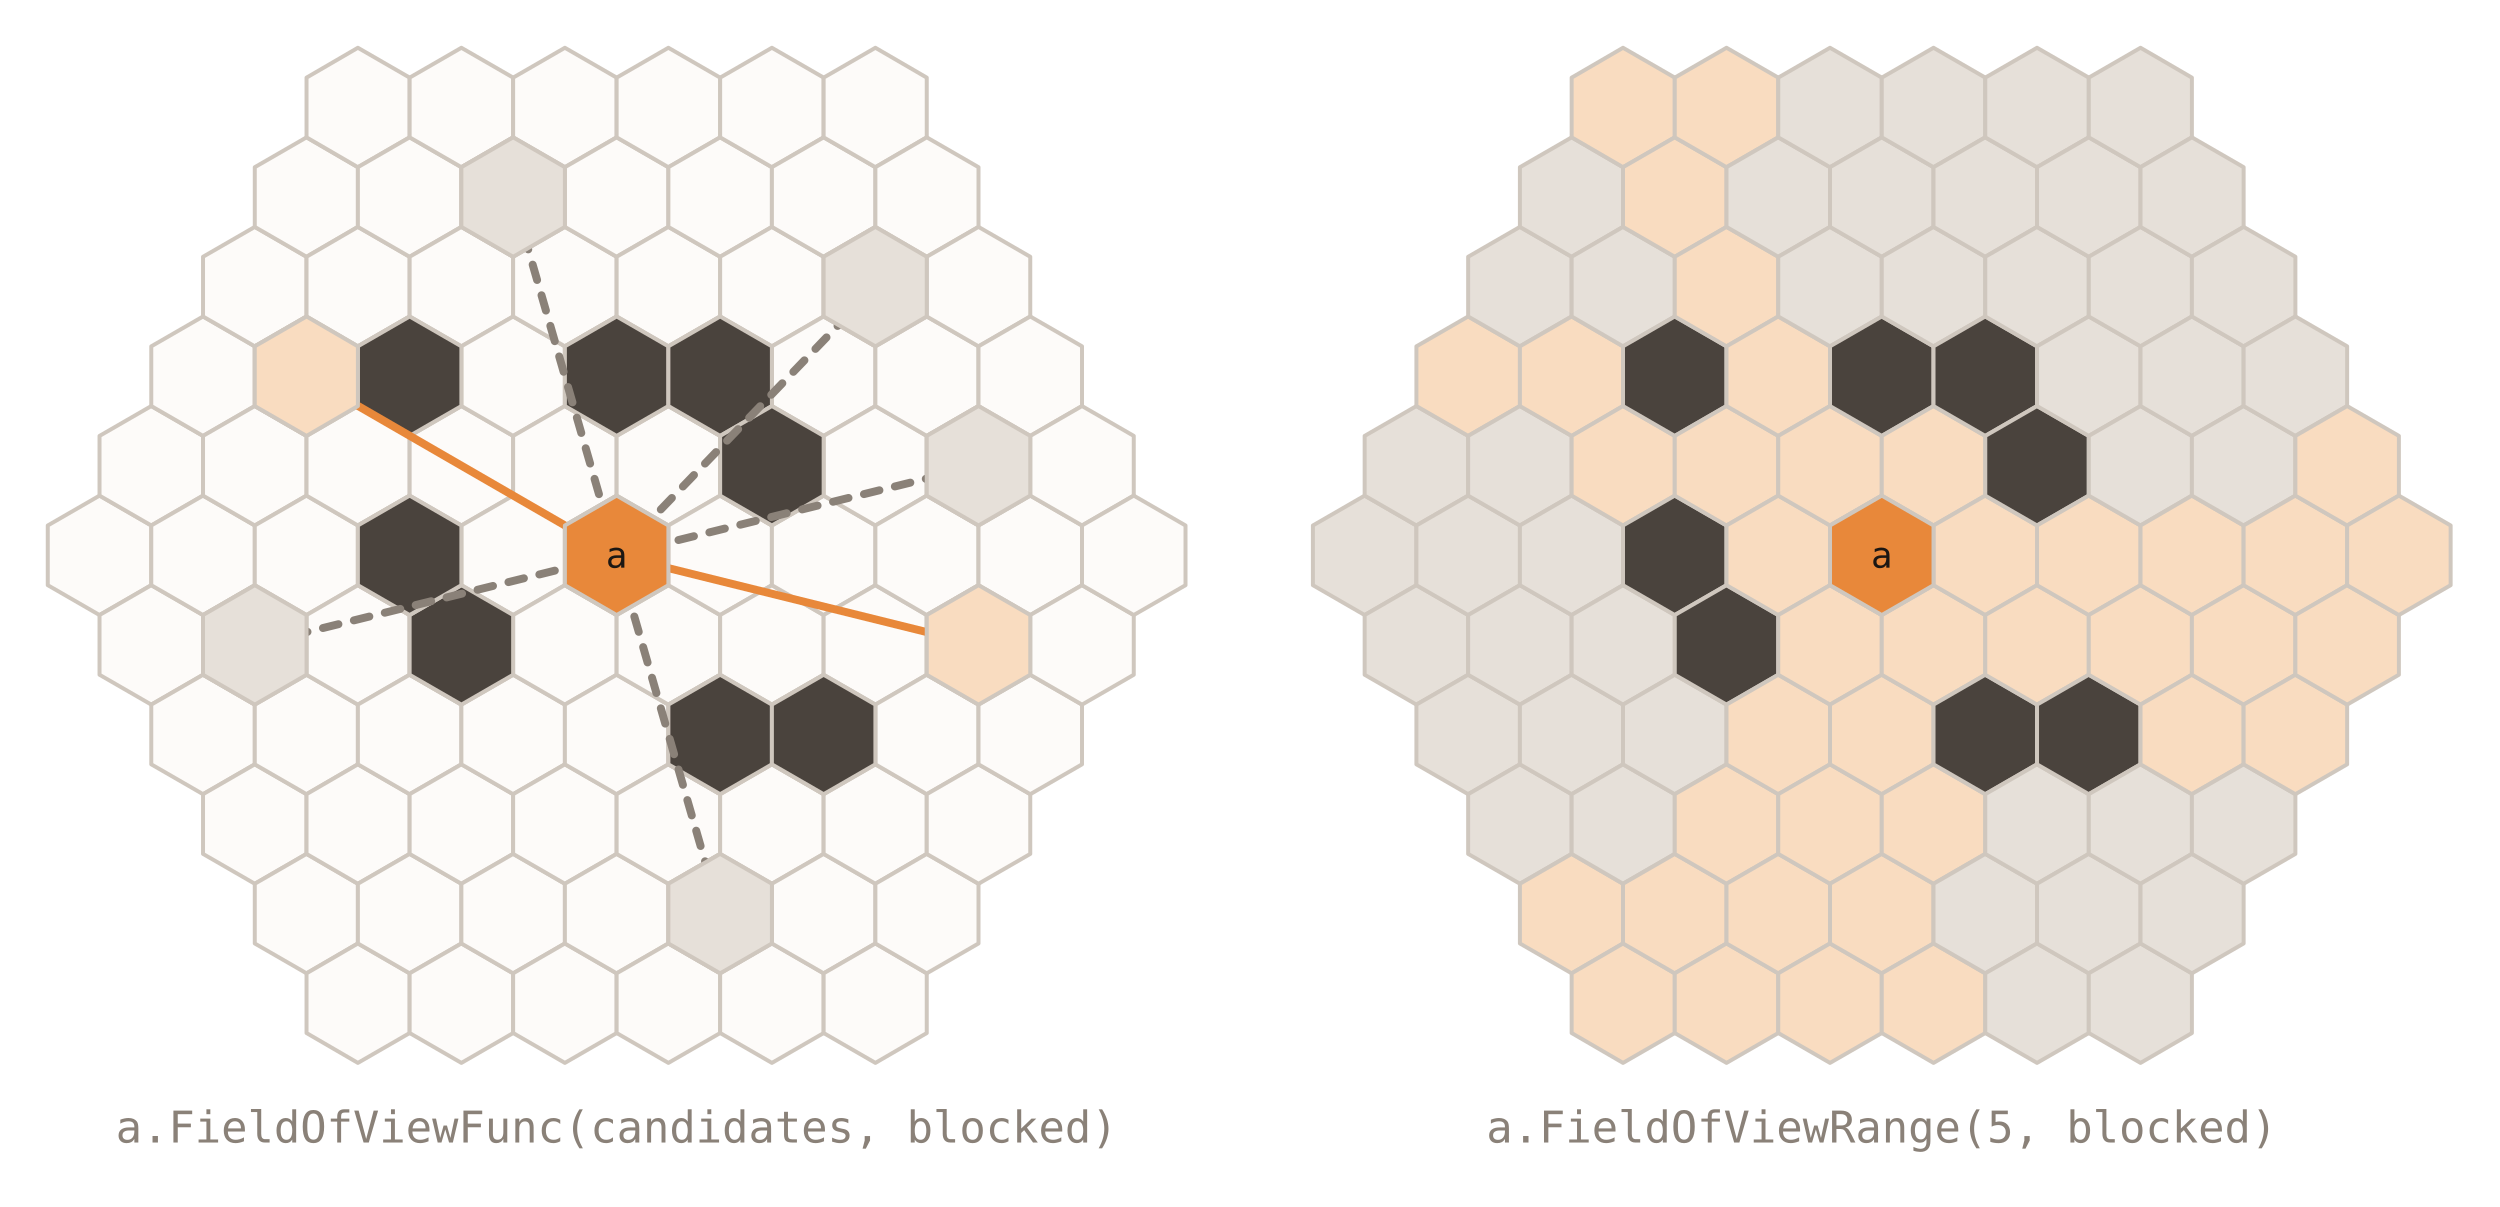
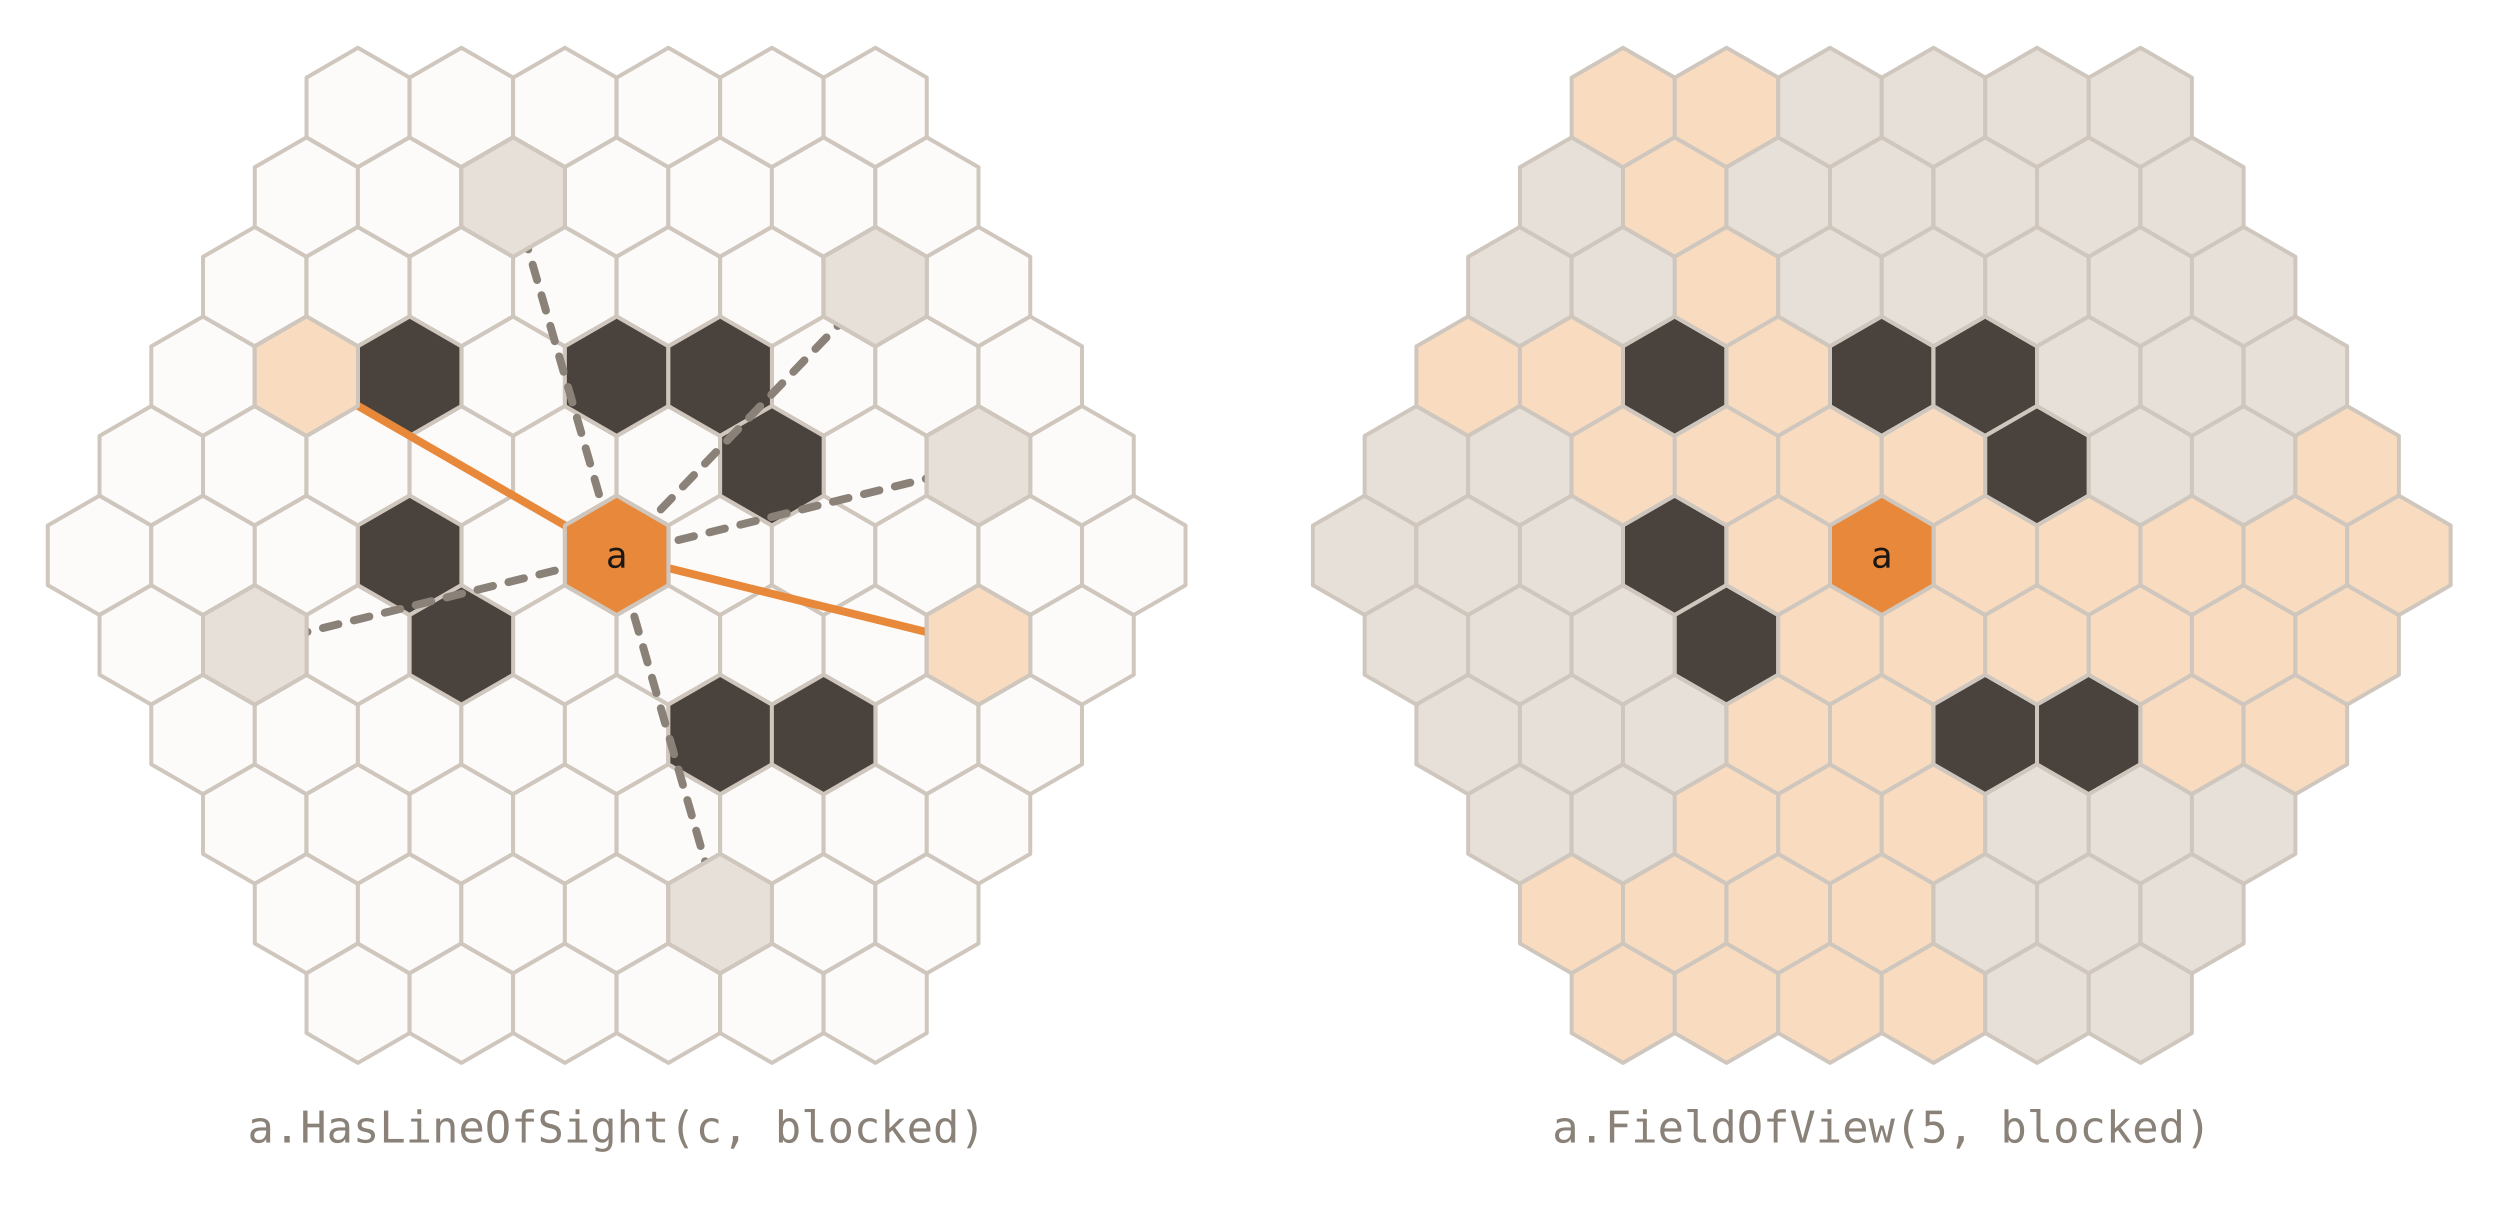
<svg xmlns="http://www.w3.org/2000/svg" width="628" height="303" viewBox="0 0 628 303" role="img">
  <g transform="translate(154.9 139.5)">
    <polygon points="-129.9,-15.0 -116.9,-7.5 -116.9,7.5 -129.9,15.0 -142.9,7.5 -142.9,-7.5" fill="#fdfbf9" stroke="#cfc7be" stroke-width="1" stroke-linejoin="round" />
    <polygon points="-116.9,7.5 -103.9,15.0 -103.9,30.0 -116.9,37.5 -129.9,30.0 -129.9,15.0" fill="#fdfbf9" stroke="#cfc7be" stroke-width="1" stroke-linejoin="round" />
    <polygon points="-103.9,30.0 -90.9,37.5 -90.9,52.5 -103.9,60.0 -116.9,52.5 -116.9,37.5" fill="#fdfbf9" stroke="#cfc7be" stroke-width="1" stroke-linejoin="round" />
    <polygon points="-90.9,52.5 -77.9,60.0 -77.9,75.0 -90.9,82.5 -103.9,75.0 -103.9,60.0" fill="#fdfbf9" stroke="#cfc7be" stroke-width="1" stroke-linejoin="round" />
    <polygon points="-77.9,75.0 -65.0,82.5 -65.0,97.5 -77.9,105.0 -90.9,97.5 -90.9,82.5" fill="#fdfbf9" stroke="#cfc7be" stroke-width="1" stroke-linejoin="round" />
    <polygon points="-65.0,97.5 -52.0,105.0 -52.0,120.0 -65.0,127.5 -77.9,120.0 -77.9,105.0" fill="#fdfbf9" stroke="#cfc7be" stroke-width="1" stroke-linejoin="round" />
    <polygon points="-116.9,-37.5 -103.9,-30.0 -103.9,-15.0 -116.9,-7.5 -129.9,-15.0 -129.9,-30.0" fill="#fdfbf9" stroke="#cfc7be" stroke-width="1" stroke-linejoin="round" />
    <polygon points="-103.9,-15.0 -90.9,-7.5 -90.9,7.5 -103.9,15.0 -116.9,7.5 -116.9,-7.5" fill="#fdfbf9" stroke="#cfc7be" stroke-width="1" stroke-linejoin="round" />
    <polygon points="-90.9,7.5 -77.9,15.0 -77.9,30.0 -90.9,37.5 -103.9,30.0 -103.9,15.0" fill="#fdfbf9" stroke="#cfc7be" stroke-width="1" stroke-linejoin="round" />
    <polygon points="-77.9,30.0 -65.0,37.5 -65.0,52.5 -77.9,60.0 -90.9,52.5 -90.9,37.5" fill="#fdfbf9" stroke="#cfc7be" stroke-width="1" stroke-linejoin="round" />
    <polygon points="-65.0,52.5 -52.0,60.0 -52.0,75.0 -65.0,82.5 -77.9,75.0 -77.9,60.0" fill="#fdfbf9" stroke="#cfc7be" stroke-width="1" stroke-linejoin="round" />
    <polygon points="-52.0,75.0 -39.0,82.5 -39.0,97.5 -52.0,105.0 -65.0,97.5 -65.0,82.5" fill="#fdfbf9" stroke="#cfc7be" stroke-width="1" stroke-linejoin="round" />
    <polygon points="-39.0,97.5 -26.0,105.0 -26.0,120.0 -39.0,127.5 -52.0,120.0 -52.0,105.0" fill="#fdfbf9" stroke="#cfc7be" stroke-width="1" stroke-linejoin="round" />
    <polygon points="-103.9,-60.0 -90.9,-52.5 -90.9,-37.5 -103.9,-30.0 -116.9,-37.5 -116.9,-52.5" fill="#fdfbf9" stroke="#cfc7be" stroke-width="1" stroke-linejoin="round" />
    <polygon points="-90.9,-37.5 -77.9,-30.0 -77.9,-15.0 -90.9,-7.5 -103.9,-15.0 -103.9,-30.0" fill="#fdfbf9" stroke="#cfc7be" stroke-width="1" stroke-linejoin="round" />
    <polygon points="-77.9,-15.0 -65.0,-7.5 -65.0,7.5 -77.9,15.0 -90.9,7.5 -90.9,-7.5" fill="#fdfbf9" stroke="#cfc7be" stroke-width="1" stroke-linejoin="round" />
    <polygon points="-65.0,7.5 -52.0,15.0 -52.0,30.0 -65.0,37.5 -77.9,30.0 -77.9,15.0" fill="#fdfbf9" stroke="#cfc7be" stroke-width="1" stroke-linejoin="round" />
    <polygon points="-52.0,30.0 -39.0,37.5 -39.0,52.5 -52.0,60.0 -65.0,52.5 -65.0,37.5" fill="#fdfbf9" stroke="#cfc7be" stroke-width="1" stroke-linejoin="round" />
    <polygon points="-39.0,52.5 -26.0,60.0 -26.0,75.0 -39.0,82.5 -52.0,75.0 -52.0,60.0" fill="#fdfbf9" stroke="#cfc7be" stroke-width="1" stroke-linejoin="round" />
    <polygon points="-26.0,75.0 -13.0,82.5 -13.0,97.5 -26.0,105.0 -39.0,97.5 -39.0,82.5" fill="#fdfbf9" stroke="#cfc7be" stroke-width="1" stroke-linejoin="round" />
    <polygon points="-13.0,97.5 -0.0,105.0 0.0,120.0 -13.0,127.5 -26.0,120.0 -26.0,105.0" fill="#fdfbf9" stroke="#cfc7be" stroke-width="1" stroke-linejoin="round" />
    <polygon points="-90.9,-82.5 -77.9,-75.0 -77.9,-60.0 -90.9,-52.5 -103.9,-60.0 -103.9,-75.0" fill="#fdfbf9" stroke="#cfc7be" stroke-width="1" stroke-linejoin="round" />
    <polygon points="-77.9,-60.0 -65.0,-52.5 -65.0,-37.5 -77.9,-30.0 -90.9,-37.5 -90.9,-52.5" fill="#fdfbf9" stroke="#cfc7be" stroke-width="1" stroke-linejoin="round" />
    <polygon points="-65.0,-37.5 -52.0,-30.0 -52.0,-15.0 -65.0,-7.5 -77.9,-15.0 -77.9,-30.0" fill="#fdfbf9" stroke="#cfc7be" stroke-width="1" stroke-linejoin="round" />
    <polygon points="-52.0,-15.0 -39.0,-7.5 -39.0,7.5 -52.0,15.0 -65.0,7.5 -65.0,-7.5" fill="#fdfbf9" stroke="#cfc7be" stroke-width="1" stroke-linejoin="round" />
    <polygon points="-39.0,7.5 -26.0,15.0 -26.0,30.0 -39.0,37.5 -52.0,30.0 -52.0,15.0" fill="#fdfbf9" stroke="#cfc7be" stroke-width="1" stroke-linejoin="round" />
    <polygon points="-26.0,30.0 -13.0,37.5 -13.0,52.5 -26.0,60.0 -39.0,52.5 -39.0,37.5" fill="#fdfbf9" stroke="#cfc7be" stroke-width="1" stroke-linejoin="round" />
    <polygon points="-13.0,52.5 -0.0,60.0 0.0,75.0 -13.0,82.5 -26.0,75.0 -26.0,60.0" fill="#fdfbf9" stroke="#cfc7be" stroke-width="1" stroke-linejoin="round" />
    <polygon points="-0.0,75.0 13.0,82.5 13.0,97.5 0.0,105.0 -13.0,97.5 -13.0,82.5" fill="#fdfbf9" stroke="#cfc7be" stroke-width="1" stroke-linejoin="round" />
    <polygon points="13.0,97.5 26.0,105.0 26.0,120.0 13.0,127.5 -0.0,120.0 -0.0,105.0" fill="#fdfbf9" stroke="#cfc7be" stroke-width="1" stroke-linejoin="round" />
    <polygon points="-77.9,-105.0 -65.0,-97.5 -65.0,-82.5 -77.9,-75.0 -90.9,-82.5 -90.9,-97.5" fill="#fdfbf9" stroke="#cfc7be" stroke-width="1" stroke-linejoin="round" />
    <polygon points="-65.0,-82.5 -52.0,-75.0 -52.0,-60.0 -65.0,-52.5 -77.9,-60.0 -77.9,-75.0" fill="#fdfbf9" stroke="#cfc7be" stroke-width="1" stroke-linejoin="round" />
    <polygon points="-52.0,-60.0 -39.0,-52.5 -39.0,-37.5 -52.0,-30.0 -65.0,-37.5 -65.0,-52.5" fill="#fdfbf9" stroke="#cfc7be" stroke-width="1" stroke-linejoin="round" />
    <polygon points="-39.0,-37.5 -26.0,-30.0 -26.0,-15.0 -39.0,-7.5 -52.0,-15.0 -52.0,-30.0" fill="#fdfbf9" stroke="#cfc7be" stroke-width="1" stroke-linejoin="round" />
    <polygon points="-26.0,-15.0 -13.0,-7.5 -13.0,7.5 -26.0,15.0 -39.0,7.5 -39.0,-7.5" fill="#fdfbf9" stroke="#cfc7be" stroke-width="1" stroke-linejoin="round" />
    <polygon points="-13.0,7.5 -0.0,15.0 0.0,30.0 -13.0,37.5 -26.0,30.0 -26.0,15.0" fill="#fdfbf9" stroke="#cfc7be" stroke-width="1" stroke-linejoin="round" />
    <polygon points="-0.0,30.0 13.0,37.5 13.0,52.5 0.0,60.0 -13.0,52.5 -13.0,37.5" fill="#fdfbf9" stroke="#cfc7be" stroke-width="1" stroke-linejoin="round" />
    <polygon points="13.0,52.5 26.0,60.0 26.0,75.0 13.0,82.5 -0.0,75.0 -0.0,60.0" fill="#fdfbf9" stroke="#cfc7be" stroke-width="1" stroke-linejoin="round" />
    <polygon points="26.0,75.0 39.0,82.5 39.0,97.5 26.0,105.0 13.0,97.5 13.0,82.5" fill="#fdfbf9" stroke="#cfc7be" stroke-width="1" stroke-linejoin="round" />
    <polygon points="39.0,97.5 52.0,105.0 52.0,120.0 39.0,127.5 26.0,120.0 26.0,105.0" fill="#fdfbf9" stroke="#cfc7be" stroke-width="1" stroke-linejoin="round" />
    <polygon points="-65.0,-127.5 -52.0,-120.0 -52.0,-105.0 -65.0,-97.5 -77.9,-105.0 -77.9,-120.0" fill="#fdfbf9" stroke="#cfc7be" stroke-width="1" stroke-linejoin="round" />
    <polygon points="-52.0,-105.0 -39.0,-97.5 -39.0,-82.5 -52.0,-75.0 -65.0,-82.5 -65.0,-97.5" fill="#fdfbf9" stroke="#cfc7be" stroke-width="1" stroke-linejoin="round" />
    <polygon points="-39.0,-82.5 -26.0,-75.0 -26.0,-60.0 -39.0,-52.5 -52.0,-60.0 -52.0,-75.0" fill="#fdfbf9" stroke="#cfc7be" stroke-width="1" stroke-linejoin="round" />
    <polygon points="-26.0,-60.0 -13.0,-52.5 -13.0,-37.5 -26.0,-30.0 -39.0,-37.5 -39.0,-52.5" fill="#fdfbf9" stroke="#cfc7be" stroke-width="1" stroke-linejoin="round" />
    <polygon points="-13.0,-37.5 -0.0,-30.0 0.0,-15.0 -13.0,-7.5 -26.0,-15.0 -26.0,-30.0" fill="#fdfbf9" stroke="#cfc7be" stroke-width="1" stroke-linejoin="round" />
    <polygon points="-0.0,-15.0 13.0,-7.5 13.0,7.5 0.0,15.0 -13.0,7.5 -13.0,-7.5" fill="#fdfbf9" stroke="#cfc7be" stroke-width="1" stroke-linejoin="round" />
    <polygon points="13.0,7.5 26.0,15.0 26.0,30.0 13.0,37.5 -0.0,30.0 -0.0,15.0" fill="#fdfbf9" stroke="#cfc7be" stroke-width="1" stroke-linejoin="round" />
    <polygon points="26.0,30.0 39.0,37.5 39.0,52.5 26.0,60.0 13.0,52.5 13.0,37.5" fill="#fdfbf9" stroke="#cfc7be" stroke-width="1" stroke-linejoin="round" />
    <polygon points="39.0,52.5 52.0,60.0 52.0,75.0 39.0,82.5 26.0,75.0 26.0,60.0" fill="#fdfbf9" stroke="#cfc7be" stroke-width="1" stroke-linejoin="round" />
    <polygon points="52.0,75.0 65.0,82.5 65.0,97.5 52.0,105.0 39.0,97.5 39.0,82.5" fill="#fdfbf9" stroke="#cfc7be" stroke-width="1" stroke-linejoin="round" />
    <polygon points="65.0,97.5 77.9,105.0 77.9,120.0 65.0,127.5 52.0,120.0 52.0,105.0" fill="#fdfbf9" stroke="#cfc7be" stroke-width="1" stroke-linejoin="round" />
    <polygon points="-39.0,-127.5 -26.0,-120.0 -26.0,-105.0 -39.0,-97.5 -52.0,-105.0 -52.0,-120.0" fill="#fdfbf9" stroke="#cfc7be" stroke-width="1" stroke-linejoin="round" />
    <polygon points="-26.0,-105.0 -13.0,-97.5 -13.0,-82.5 -26.0,-75.0 -39.0,-82.5 -39.0,-97.5" fill="#fdfbf9" stroke="#cfc7be" stroke-width="1" stroke-linejoin="round" />
    <polygon points="-13.0,-82.5 -0.0,-75.0 0.0,-60.0 -13.0,-52.5 -26.0,-60.0 -26.0,-75.0" fill="#fdfbf9" stroke="#cfc7be" stroke-width="1" stroke-linejoin="round" />
    <polygon points="-0.0,-60.0 13.0,-52.5 13.0,-37.5 0.0,-30.0 -13.0,-37.5 -13.0,-52.5" fill="#fdfbf9" stroke="#cfc7be" stroke-width="1" stroke-linejoin="round" />
    <polygon points="13.0,-37.5 26.0,-30.0 26.0,-15.0 13.0,-7.5 -0.0,-15.0 -0.0,-30.0" fill="#fdfbf9" stroke="#cfc7be" stroke-width="1" stroke-linejoin="round" />
    <polygon points="26.0,-15.0 39.0,-7.5 39.0,7.5 26.0,15.0 13.0,7.5 13.0,-7.5" fill="#fdfbf9" stroke="#cfc7be" stroke-width="1" stroke-linejoin="round" />
    <polygon points="39.0,7.5 52.0,15.0 52.0,30.0 39.0,37.5 26.0,30.0 26.0,15.0" fill="#fdfbf9" stroke="#cfc7be" stroke-width="1" stroke-linejoin="round" />
    <polygon points="52.0,30.0 65.0,37.5 65.0,52.5 52.0,60.0 39.0,52.5 39.0,37.5" fill="#fdfbf9" stroke="#cfc7be" stroke-width="1" stroke-linejoin="round" />
    <polygon points="65.0,52.5 77.9,60.0 77.9,75.0 65.0,82.5 52.0,75.0 52.0,60.0" fill="#fdfbf9" stroke="#cfc7be" stroke-width="1" stroke-linejoin="round" />
    <polygon points="77.9,75.0 90.9,82.5 90.9,97.5 77.9,105.0 65.0,97.5 65.0,82.5" fill="#fdfbf9" stroke="#cfc7be" stroke-width="1" stroke-linejoin="round" />
    <polygon points="-13.0,-127.5 -0.0,-120.0 0.0,-105.0 -13.0,-97.5 -26.0,-105.0 -26.0,-120.0" fill="#fdfbf9" stroke="#cfc7be" stroke-width="1" stroke-linejoin="round" />
    <polygon points="-0.0,-105.0 13.0,-97.5 13.0,-82.5 0.0,-75.0 -13.0,-82.5 -13.0,-97.5" fill="#fdfbf9" stroke="#cfc7be" stroke-width="1" stroke-linejoin="round" />
    <polygon points="13.0,-82.5 26.0,-75.0 26.0,-60.0 13.0,-52.5 -0.0,-60.0 -0.0,-75.0" fill="#fdfbf9" stroke="#cfc7be" stroke-width="1" stroke-linejoin="round" />
    <polygon points="26.0,-60.0 39.0,-52.5 39.0,-37.5 26.0,-30.0 13.0,-37.5 13.0,-52.5" fill="#fdfbf9" stroke="#cfc7be" stroke-width="1" stroke-linejoin="round" />
    <polygon points="39.0,-37.5 52.0,-30.0 52.0,-15.0 39.0,-7.5 26.0,-15.0 26.0,-30.0" fill="#fdfbf9" stroke="#cfc7be" stroke-width="1" stroke-linejoin="round" />
    <polygon points="52.0,-15.0 65.0,-7.5 65.0,7.5 52.0,15.0 39.0,7.5 39.0,-7.5" fill="#fdfbf9" stroke="#cfc7be" stroke-width="1" stroke-linejoin="round" />
    <polygon points="65.0,7.5 77.9,15.0 77.9,30.0 65.0,37.5 52.0,30.0 52.0,15.0" fill="#fdfbf9" stroke="#cfc7be" stroke-width="1" stroke-linejoin="round" />
    <polygon points="77.9,30.0 90.9,37.5 90.9,52.5 77.9,60.0 65.0,52.5 65.0,37.5" fill="#fdfbf9" stroke="#cfc7be" stroke-width="1" stroke-linejoin="round" />
    <polygon points="90.9,52.5 103.9,60.0 103.9,75.0 90.9,82.5 77.9,75.0 77.9,60.0" fill="#fdfbf9" stroke="#cfc7be" stroke-width="1" stroke-linejoin="round" />
    <polygon points="13.0,-127.5 26.0,-120.0 26.0,-105.0 13.0,-97.5 -0.0,-105.0 -0.0,-120.0" fill="#fdfbf9" stroke="#cfc7be" stroke-width="1" stroke-linejoin="round" />
    <polygon points="26.0,-105.0 39.0,-97.5 39.0,-82.5 26.0,-75.0 13.0,-82.5 13.0,-97.5" fill="#fdfbf9" stroke="#cfc7be" stroke-width="1" stroke-linejoin="round" />
    <polygon points="39.0,-82.5 52.0,-75.0 52.0,-60.0 39.0,-52.5 26.0,-60.0 26.0,-75.0" fill="#fdfbf9" stroke="#cfc7be" stroke-width="1" stroke-linejoin="round" />
    <polygon points="52.0,-60.0 65.0,-52.5 65.0,-37.5 52.0,-30.0 39.0,-37.5 39.0,-52.5" fill="#fdfbf9" stroke="#cfc7be" stroke-width="1" stroke-linejoin="round" />
    <polygon points="65.0,-37.5 77.9,-30.0 77.9,-15.0 65.0,-7.5 52.0,-15.0 52.0,-30.0" fill="#fdfbf9" stroke="#cfc7be" stroke-width="1" stroke-linejoin="round" />
    <polygon points="77.9,-15.0 90.9,-7.5 90.9,7.5 77.9,15.0 65.0,7.5 65.0,-7.5" fill="#fdfbf9" stroke="#cfc7be" stroke-width="1" stroke-linejoin="round" />
    <polygon points="90.9,7.5 103.9,15.0 103.9,30.0 90.9,37.5 77.9,30.0 77.9,15.0" fill="#fdfbf9" stroke="#cfc7be" stroke-width="1" stroke-linejoin="round" />
    <polygon points="103.9,30.0 116.9,37.5 116.9,52.5 103.9,60.0 90.9,52.5 90.9,37.5" fill="#fdfbf9" stroke="#cfc7be" stroke-width="1" stroke-linejoin="round" />
    <polygon points="39.0,-127.5 52.0,-120.0 52.0,-105.0 39.0,-97.5 26.0,-105.0 26.0,-120.0" fill="#fdfbf9" stroke="#cfc7be" stroke-width="1" stroke-linejoin="round" />
    <polygon points="52.0,-105.0 65.0,-97.5 65.0,-82.5 52.0,-75.0 39.0,-82.5 39.0,-97.5" fill="#fdfbf9" stroke="#cfc7be" stroke-width="1" stroke-linejoin="round" />
    <polygon points="65.0,-82.5 77.9,-75.0 77.9,-60.0 65.0,-52.5 52.0,-60.0 52.0,-75.0" fill="#fdfbf9" stroke="#cfc7be" stroke-width="1" stroke-linejoin="round" />
    <polygon points="77.9,-60.0 90.9,-52.5 90.9,-37.5 77.9,-30.0 65.0,-37.5 65.0,-52.5" fill="#fdfbf9" stroke="#cfc7be" stroke-width="1" stroke-linejoin="round" />
    <polygon points="90.9,-37.5 103.9,-30.0 103.9,-15.0 90.9,-7.5 77.9,-15.0 77.9,-30.0" fill="#fdfbf9" stroke="#cfc7be" stroke-width="1" stroke-linejoin="round" />
    <polygon points="103.9,-15.0 116.9,-7.5 116.9,7.5 103.9,15.0 90.9,7.5 90.9,-7.5" fill="#fdfbf9" stroke="#cfc7be" stroke-width="1" stroke-linejoin="round" />
    <polygon points="116.9,7.5 129.9,15.0 129.9,30.0 116.9,37.5 103.9,30.0 103.9,15.0" fill="#fdfbf9" stroke="#cfc7be" stroke-width="1" stroke-linejoin="round" />
    <polygon points="65.0,-127.5 77.9,-120.0 77.9,-105.0 65.0,-97.5 52.0,-105.0 52.0,-120.0" fill="#fdfbf9" stroke="#cfc7be" stroke-width="1" stroke-linejoin="round" />
    <polygon points="77.9,-105.0 90.9,-97.5 90.9,-82.5 77.9,-75.0 65.0,-82.5 65.0,-97.5" fill="#fdfbf9" stroke="#cfc7be" stroke-width="1" stroke-linejoin="round" />
    <polygon points="90.9,-82.5 103.9,-75.0 103.9,-60.0 90.9,-52.5 77.9,-60.0 77.9,-75.0" fill="#fdfbf9" stroke="#cfc7be" stroke-width="1" stroke-linejoin="round" />
    <polygon points="103.9,-60.0 116.9,-52.5 116.9,-37.5 103.9,-30.0 90.9,-37.5 90.9,-52.5" fill="#fdfbf9" stroke="#cfc7be" stroke-width="1" stroke-linejoin="round" />
    <polygon points="116.9,-37.5 129.9,-30.0 129.9,-15.0 116.9,-7.5 103.9,-15.0 103.9,-30.0" fill="#fdfbf9" stroke="#cfc7be" stroke-width="1" stroke-linejoin="round" />
    <polygon points="129.9,-15.0 142.9,-7.5 142.9,7.5 129.9,15.0 116.9,7.5 116.9,-7.5" fill="#fdfbf9" stroke="#cfc7be" stroke-width="1" stroke-linejoin="round" />
-     <polygon points="-39.0,7.5 -26.0,15.0 -26.0,30.0 -39.0,37.5 -52.0,30.0 -52.0,15.0" fill="#4a433d" stroke="#cfc7be" stroke-width="1" stroke-linejoin="round" />
-     <polygon points="26.0,30.0 39.0,37.5 39.0,52.5 26.0,60.0 13.0,52.5 13.0,37.5" fill="#4a433d" stroke="#cfc7be" stroke-width="1" stroke-linejoin="round" />
-     <polygon points="52.0,30.0 65.0,37.5 65.0,52.5 52.0,60.0 39.0,52.5 39.0,37.5" fill="#4a433d" stroke="#cfc7be" stroke-width="1" stroke-linejoin="round" />
    <polygon points="-52.0,-60.0 -39.0,-52.5 -39.0,-37.5 -52.0,-30.0 -65.0,-37.5 -65.0,-52.5" fill="#4a433d" stroke="#cfc7be" stroke-width="1" stroke-linejoin="round" />
    <polygon points="-0.0,-60.0 13.0,-52.5 13.0,-37.5 0.0,-30.0 -13.0,-37.5 -13.0,-52.5" fill="#4a433d" stroke="#cfc7be" stroke-width="1" stroke-linejoin="round" />
    <polygon points="26.0,-60.0 39.0,-52.5 39.0,-37.5 26.0,-30.0 13.0,-37.5 13.0,-52.5" fill="#4a433d" stroke="#cfc7be" stroke-width="1" stroke-linejoin="round" />
    <polygon points="39.0,-37.5 52.0,-30.0 52.0,-15.0 39.0,-7.5 26.0,-15.0 26.0,-30.0" fill="#4a433d" stroke="#cfc7be" stroke-width="1" stroke-linejoin="round" />
    <polygon points="-52.0,-15.0 -39.0,-7.5 -39.0,7.5 -52.0,15.0 -65.0,7.5 -65.0,-7.5" fill="#4a433d" stroke="#cfc7be" stroke-width="1" stroke-linejoin="round" />
+     <polygon points="-39.0,7.5 -26.0,15.0 -26.0,30.0 -39.0,37.5 -52.0,30.0 -52.0,15.0" fill="#4a433d" stroke="#cfc7be" stroke-width="1" stroke-linejoin="round" />
+     <polygon points="26.0,30.0 39.0,37.5 39.0,52.5 26.0,60.0 13.0,52.5 13.0,37.5" fill="#4a433d" stroke="#cfc7be" stroke-width="1" stroke-linejoin="round" />
+     <polygon points="52.0,30.0 65.0,37.5 65.0,52.5 52.0,60.0 39.0,52.5 39.0,37.5" fill="#4a433d" stroke="#cfc7be" stroke-width="1" stroke-linejoin="round" />
    <line x1="0.0" y1="0.0" x2="65.0" y2="-67.5" stroke="#8a8178" stroke-width="2" stroke-linecap="round" stroke-dasharray="4 4" />
    <line x1="0.0" y1="0.0" x2="90.9" y2="-22.5" stroke="#8a8178" stroke-width="2" stroke-linecap="round" stroke-dasharray="4 4" />
    <line x1="0.0" y1="0.0" x2="-90.9" y2="22.5" stroke="#8a8178" stroke-width="2" stroke-linecap="round" stroke-dasharray="4 4" />
    <line x1="0.0" y1="0.0" x2="26.0" y2="90.0" stroke="#8a8178" stroke-width="2" stroke-linecap="round" stroke-dasharray="4 4" />
    <line x1="0.0" y1="0.0" x2="90.9" y2="22.5" stroke="#e8883a" stroke-width="2" stroke-linecap="round" />
    <line x1="0.0" y1="0.0" x2="-77.9" y2="-45.0" stroke="#e8883a" stroke-width="2" stroke-linecap="round" />
    <line x1="0.0" y1="0.0" x2="-26.0" y2="-90.0" stroke="#8a8178" stroke-width="2" stroke-linecap="round" stroke-dasharray="4 4" />
    <polygon points="65.0,-82.5 77.9,-75.0 77.9,-60.0 65.0,-52.5 52.0,-60.0 52.0,-75.0" fill="#e6e0d9" stroke="#cfc7be" stroke-width="1" stroke-linejoin="round" />
    <polygon points="90.9,-37.5 103.9,-30.0 103.9,-15.0 90.9,-7.5 77.9,-15.0 77.9,-30.0" fill="#e6e0d9" stroke="#cfc7be" stroke-width="1" stroke-linejoin="round" />
    <polygon points="-90.9,7.5 -77.9,15.0 -77.9,30.0 -90.9,37.5 -103.9,30.0 -103.9,15.0" fill="#e6e0d9" stroke="#cfc7be" stroke-width="1" stroke-linejoin="round" />
    <polygon points="26.0,75.0 39.0,82.5 39.0,97.5 26.0,105.0 13.0,97.5 13.0,82.5" fill="#e6e0d9" stroke="#cfc7be" stroke-width="1" stroke-linejoin="round" />
    <polygon points="90.9,7.5 103.9,15.0 103.9,30.0 90.9,37.5 77.9,30.0 77.9,15.0" fill="#f9dcc0" stroke="#cfc7be" stroke-width="1" stroke-linejoin="round" />
    <polygon points="-77.9,-60.0 -65.0,-52.5 -65.0,-37.5 -77.9,-30.0 -90.9,-37.5 -90.9,-52.5" fill="#f9dcc0" stroke="#cfc7be" stroke-width="1" stroke-linejoin="round" />
    <polygon points="-26.0,-105.0 -13.0,-97.5 -13.0,-82.5 -26.0,-75.0 -39.0,-82.5 -39.0,-97.5" fill="#e6e0d9" stroke="#cfc7be" stroke-width="1" stroke-linejoin="round" />
    <polygon points="-0.0,-15.0 13.0,-7.5 13.0,7.5 0.0,15.0 -13.0,7.5 -13.0,-7.5" fill="#e8883a" stroke="#cfc7be" stroke-width="1" stroke-linejoin="round" />
    <text x="0.0" y="3.1" font-family="ui-monospace, SFMono-Regular, Menlo, Consolas, monospace" font-size="9" text-anchor="middle">
      <tspan fill="#1c1713">a</tspan>
    </text>
  </g>
-   <text x="154.9" y="287.0" font-family="ui-monospace, SFMono-Regular, Menlo, Consolas, monospace" font-size="11" text-anchor="middle" fill="#8a8178">a.FieldOfViewFunc(candidates, blocked)</text>
+   <text x="154.9" y="287.0" font-family="ui-monospace, SFMono-Regular, Menlo, Consolas, monospace" font-size="11" text-anchor="middle" fill="#8a8178">a.HasLineOfSight(c, blocked)</text>
  <g transform="translate(472.7 139.5)">
    <polygon points="-129.9,-15.0 -116.9,-7.5 -116.9,7.5 -129.9,15.0 -142.9,7.5 -142.9,-7.5" fill="#e6e0d9" stroke="#cfc7be" stroke-width="1" stroke-linejoin="round" />
    <polygon points="-116.9,7.5 -103.9,15.0 -103.9,30.0 -116.9,37.5 -129.9,30.0 -129.9,15.0" fill="#e6e0d9" stroke="#cfc7be" stroke-width="1" stroke-linejoin="round" />
    <polygon points="-103.9,30.0 -90.9,37.5 -90.9,52.5 -103.9,60.0 -116.9,52.5 -116.9,37.5" fill="#e6e0d9" stroke="#cfc7be" stroke-width="1" stroke-linejoin="round" />
    <polygon points="-90.9,52.5 -77.9,60.0 -77.9,75.0 -90.9,82.5 -103.9,75.0 -103.9,60.0" fill="#e6e0d9" stroke="#cfc7be" stroke-width="1" stroke-linejoin="round" />
    <polygon points="-77.9,75.0 -65.0,82.5 -65.0,97.5 -77.9,105.0 -90.9,97.5 -90.9,82.5" fill="#f9dcc0" stroke="#cfc7be" stroke-width="1" stroke-linejoin="round" />
    <polygon points="-65.0,97.5 -52.0,105.0 -52.0,120.0 -65.0,127.5 -77.9,120.0 -77.9,105.0" fill="#f9dcc0" stroke="#cfc7be" stroke-width="1" stroke-linejoin="round" />
    <polygon points="-116.9,-37.5 -103.9,-30.0 -103.9,-15.0 -116.9,-7.5 -129.9,-15.0 -129.9,-30.0" fill="#e6e0d9" stroke="#cfc7be" stroke-width="1" stroke-linejoin="round" />
    <polygon points="-103.9,-15.0 -90.9,-7.5 -90.9,7.5 -103.9,15.0 -116.9,7.5 -116.9,-7.5" fill="#e6e0d9" stroke="#cfc7be" stroke-width="1" stroke-linejoin="round" />
    <polygon points="-90.9,7.5 -77.9,15.0 -77.9,30.0 -90.9,37.5 -103.9,30.0 -103.9,15.0" fill="#e6e0d9" stroke="#cfc7be" stroke-width="1" stroke-linejoin="round" />
    <polygon points="-77.9,30.0 -65.0,37.5 -65.0,52.5 -77.9,60.0 -90.9,52.5 -90.9,37.5" fill="#e6e0d9" stroke="#cfc7be" stroke-width="1" stroke-linejoin="round" />
    <polygon points="-65.0,52.5 -52.0,60.0 -52.0,75.0 -65.0,82.5 -77.9,75.0 -77.9,60.0" fill="#e6e0d9" stroke="#cfc7be" stroke-width="1" stroke-linejoin="round" />
    <polygon points="-52.0,75.0 -39.0,82.5 -39.0,97.5 -52.0,105.0 -65.0,97.5 -65.0,82.5" fill="#f9dcc0" stroke="#cfc7be" stroke-width="1" stroke-linejoin="round" />
    <polygon points="-39.0,97.5 -26.0,105.0 -26.0,120.0 -39.0,127.5 -52.0,120.0 -52.0,105.0" fill="#f9dcc0" stroke="#cfc7be" stroke-width="1" stroke-linejoin="round" />
    <polygon points="-103.9,-60.0 -90.9,-52.5 -90.9,-37.5 -103.9,-30.0 -116.9,-37.5 -116.9,-52.5" fill="#f9dcc0" stroke="#cfc7be" stroke-width="1" stroke-linejoin="round" />
    <polygon points="-90.9,-37.5 -77.9,-30.0 -77.9,-15.0 -90.9,-7.5 -103.9,-15.0 -103.9,-30.0" fill="#e6e0d9" stroke="#cfc7be" stroke-width="1" stroke-linejoin="round" />
    <polygon points="-77.9,-15.0 -65.0,-7.5 -65.0,7.5 -77.9,15.0 -90.9,7.5 -90.9,-7.5" fill="#e6e0d9" stroke="#cfc7be" stroke-width="1" stroke-linejoin="round" />
    <polygon points="-65.0,7.5 -52.0,15.0 -52.0,30.0 -65.0,37.5 -77.9,30.0 -77.9,15.0" fill="#e6e0d9" stroke="#cfc7be" stroke-width="1" stroke-linejoin="round" />
    <polygon points="-52.0,30.0 -39.0,37.5 -39.0,52.5 -52.0,60.0 -65.0,52.5 -65.0,37.5" fill="#e6e0d9" stroke="#cfc7be" stroke-width="1" stroke-linejoin="round" />
    <polygon points="-39.0,52.5 -26.0,60.0 -26.0,75.0 -39.0,82.5 -52.0,75.0 -52.0,60.0" fill="#f9dcc0" stroke="#cfc7be" stroke-width="1" stroke-linejoin="round" />
    <polygon points="-26.0,75.0 -13.0,82.5 -13.0,97.5 -26.0,105.0 -39.0,97.5 -39.0,82.5" fill="#f9dcc0" stroke="#cfc7be" stroke-width="1" stroke-linejoin="round" />
    <polygon points="-13.0,97.5 -0.0,105.0 0.0,120.0 -13.0,127.5 -26.0,120.0 -26.0,105.0" fill="#f9dcc0" stroke="#cfc7be" stroke-width="1" stroke-linejoin="round" />
    <polygon points="-90.9,-82.5 -77.9,-75.0 -77.9,-60.0 -90.9,-52.5 -103.9,-60.0 -103.9,-75.0" fill="#e6e0d9" stroke="#cfc7be" stroke-width="1" stroke-linejoin="round" />
    <polygon points="-77.9,-60.0 -65.0,-52.5 -65.0,-37.5 -77.9,-30.0 -90.9,-37.5 -90.9,-52.5" fill="#f9dcc0" stroke="#cfc7be" stroke-width="1" stroke-linejoin="round" />
    <polygon points="-65.0,-37.5 -52.0,-30.0 -52.0,-15.0 -65.0,-7.5 -77.9,-15.0 -77.9,-30.0" fill="#f9dcc0" stroke="#cfc7be" stroke-width="1" stroke-linejoin="round" />
    <polygon points="-52.0,-15.0 -39.0,-7.5 -39.0,7.5 -52.0,15.0 -65.0,7.5 -65.0,-7.5" fill="#4a433d" stroke="#cfc7be" stroke-width="1" stroke-linejoin="round" />
    <polygon points="-39.0,7.5 -26.0,15.0 -26.0,30.0 -39.0,37.5 -52.0,30.0 -52.0,15.0" fill="#4a433d" stroke="#cfc7be" stroke-width="1" stroke-linejoin="round" />
    <polygon points="-26.0,30.0 -13.0,37.5 -13.0,52.5 -26.0,60.0 -39.0,52.5 -39.0,37.5" fill="#f9dcc0" stroke="#cfc7be" stroke-width="1" stroke-linejoin="round" />
    <polygon points="-13.0,52.5 -0.0,60.0 0.0,75.0 -13.0,82.5 -26.0,75.0 -26.0,60.0" fill="#f9dcc0" stroke="#cfc7be" stroke-width="1" stroke-linejoin="round" />
    <polygon points="-0.0,75.0 13.0,82.5 13.0,97.5 0.0,105.0 -13.0,97.5 -13.0,82.5" fill="#f9dcc0" stroke="#cfc7be" stroke-width="1" stroke-linejoin="round" />
    <polygon points="13.0,97.5 26.0,105.0 26.0,120.0 13.0,127.5 -0.0,120.0 -0.0,105.0" fill="#f9dcc0" stroke="#cfc7be" stroke-width="1" stroke-linejoin="round" />
    <polygon points="-77.9,-105.0 -65.0,-97.5 -65.0,-82.5 -77.9,-75.0 -90.9,-82.5 -90.9,-97.5" fill="#e6e0d9" stroke="#cfc7be" stroke-width="1" stroke-linejoin="round" />
    <polygon points="-65.0,-82.5 -52.0,-75.0 -52.0,-60.0 -65.0,-52.5 -77.9,-60.0 -77.9,-75.0" fill="#e6e0d9" stroke="#cfc7be" stroke-width="1" stroke-linejoin="round" />
    <polygon points="-52.0,-60.0 -39.0,-52.5 -39.0,-37.5 -52.0,-30.0 -65.0,-37.5 -65.0,-52.5" fill="#4a433d" stroke="#cfc7be" stroke-width="1" stroke-linejoin="round" />
    <polygon points="-39.0,-37.5 -26.0,-30.0 -26.0,-15.0 -39.0,-7.5 -52.0,-15.0 -52.0,-30.0" fill="#f9dcc0" stroke="#cfc7be" stroke-width="1" stroke-linejoin="round" />
    <polygon points="-26.0,-15.0 -13.0,-7.5 -13.0,7.5 -26.0,15.0 -39.0,7.5 -39.0,-7.5" fill="#f9dcc0" stroke="#cfc7be" stroke-width="1" stroke-linejoin="round" />
    <polygon points="-13.0,7.5 -0.0,15.0 0.0,30.0 -13.0,37.5 -26.0,30.0 -26.0,15.0" fill="#f9dcc0" stroke="#cfc7be" stroke-width="1" stroke-linejoin="round" />
    <polygon points="-0.0,30.0 13.0,37.5 13.0,52.5 0.0,60.0 -13.0,52.5 -13.0,37.5" fill="#f9dcc0" stroke="#cfc7be" stroke-width="1" stroke-linejoin="round" />
    <polygon points="13.0,52.5 26.0,60.0 26.0,75.0 13.0,82.5 -0.0,75.0 -0.0,60.0" fill="#f9dcc0" stroke="#cfc7be" stroke-width="1" stroke-linejoin="round" />
    <polygon points="26.0,75.0 39.0,82.5 39.0,97.5 26.0,105.0 13.0,97.5 13.0,82.5" fill="#e6e0d9" stroke="#cfc7be" stroke-width="1" stroke-linejoin="round" />
    <polygon points="39.0,97.5 52.0,105.0 52.0,120.0 39.0,127.5 26.0,120.0 26.0,105.0" fill="#e6e0d9" stroke="#cfc7be" stroke-width="1" stroke-linejoin="round" />
    <polygon points="-65.0,-127.5 -52.0,-120.0 -52.0,-105.0 -65.0,-97.5 -77.9,-105.0 -77.9,-120.0" fill="#f9dcc0" stroke="#cfc7be" stroke-width="1" stroke-linejoin="round" />
    <polygon points="-52.0,-105.0 -39.0,-97.5 -39.0,-82.5 -52.0,-75.0 -65.0,-82.5 -65.0,-97.5" fill="#f9dcc0" stroke="#cfc7be" stroke-width="1" stroke-linejoin="round" />
    <polygon points="-39.0,-82.5 -26.0,-75.0 -26.0,-60.0 -39.0,-52.5 -52.0,-60.0 -52.0,-75.0" fill="#f9dcc0" stroke="#cfc7be" stroke-width="1" stroke-linejoin="round" />
    <polygon points="-26.0,-60.0 -13.0,-52.5 -13.0,-37.5 -26.0,-30.0 -39.0,-37.5 -39.0,-52.5" fill="#f9dcc0" stroke="#cfc7be" stroke-width="1" stroke-linejoin="round" />
    <polygon points="-13.0,-37.5 -0.0,-30.0 0.0,-15.0 -13.0,-7.5 -26.0,-15.0 -26.0,-30.0" fill="#f9dcc0" stroke="#cfc7be" stroke-width="1" stroke-linejoin="round" />
    <polygon points="-0.0,-15.0 13.0,-7.5 13.0,7.5 0.0,15.0 -13.0,7.5 -13.0,-7.5" fill="#f9dcc0" stroke="#cfc7be" stroke-width="1" stroke-linejoin="round" />
    <polygon points="13.0,7.5 26.0,15.0 26.0,30.0 13.0,37.5 -0.0,30.0 -0.0,15.0" fill="#f9dcc0" stroke="#cfc7be" stroke-width="1" stroke-linejoin="round" />
    <polygon points="26.0,30.0 39.0,37.5 39.0,52.5 26.0,60.0 13.0,52.5 13.0,37.5" fill="#4a433d" stroke="#cfc7be" stroke-width="1" stroke-linejoin="round" />
    <polygon points="39.0,52.5 52.0,60.0 52.0,75.0 39.0,82.5 26.0,75.0 26.0,60.0" fill="#e6e0d9" stroke="#cfc7be" stroke-width="1" stroke-linejoin="round" />
    <polygon points="52.0,75.0 65.0,82.5 65.0,97.5 52.0,105.0 39.0,97.5 39.0,82.5" fill="#e6e0d9" stroke="#cfc7be" stroke-width="1" stroke-linejoin="round" />
    <polygon points="65.0,97.5 77.9,105.0 77.9,120.0 65.0,127.5 52.0,120.0 52.0,105.0" fill="#e6e0d9" stroke="#cfc7be" stroke-width="1" stroke-linejoin="round" />
    <polygon points="-39.0,-127.5 -26.0,-120.0 -26.0,-105.0 -39.0,-97.5 -52.0,-105.0 -52.0,-120.0" fill="#f9dcc0" stroke="#cfc7be" stroke-width="1" stroke-linejoin="round" />
    <polygon points="-26.0,-105.0 -13.0,-97.5 -13.0,-82.5 -26.0,-75.0 -39.0,-82.5 -39.0,-97.5" fill="#e6e0d9" stroke="#cfc7be" stroke-width="1" stroke-linejoin="round" />
    <polygon points="-13.0,-82.5 -0.0,-75.0 0.0,-60.0 -13.0,-52.5 -26.0,-60.0 -26.0,-75.0" fill="#e6e0d9" stroke="#cfc7be" stroke-width="1" stroke-linejoin="round" />
    <polygon points="-0.0,-60.0 13.0,-52.5 13.0,-37.5 0.0,-30.0 -13.0,-37.5 -13.0,-52.5" fill="#4a433d" stroke="#cfc7be" stroke-width="1" stroke-linejoin="round" />
    <polygon points="13.0,-37.5 26.0,-30.0 26.0,-15.0 13.0,-7.5 -0.0,-15.0 -0.0,-30.0" fill="#f9dcc0" stroke="#cfc7be" stroke-width="1" stroke-linejoin="round" />
    <polygon points="26.0,-15.0 39.0,-7.5 39.0,7.5 26.0,15.0 13.0,7.5 13.0,-7.5" fill="#f9dcc0" stroke="#cfc7be" stroke-width="1" stroke-linejoin="round" />
    <polygon points="39.0,7.5 52.0,15.0 52.0,30.0 39.0,37.5 26.0,30.0 26.0,15.0" fill="#f9dcc0" stroke="#cfc7be" stroke-width="1" stroke-linejoin="round" />
    <polygon points="52.0,30.0 65.0,37.5 65.0,52.5 52.0,60.0 39.0,52.5 39.0,37.5" fill="#4a433d" stroke="#cfc7be" stroke-width="1" stroke-linejoin="round" />
    <polygon points="65.0,52.5 77.9,60.0 77.9,75.0 65.0,82.5 52.0,75.0 52.0,60.0" fill="#e6e0d9" stroke="#cfc7be" stroke-width="1" stroke-linejoin="round" />
    <polygon points="77.9,75.0 90.9,82.5 90.9,97.5 77.9,105.0 65.0,97.5 65.0,82.5" fill="#e6e0d9" stroke="#cfc7be" stroke-width="1" stroke-linejoin="round" />
    <polygon points="-13.0,-127.5 -0.0,-120.0 0.0,-105.0 -13.0,-97.5 -26.0,-105.0 -26.0,-120.0" fill="#e6e0d9" stroke="#cfc7be" stroke-width="1" stroke-linejoin="round" />
    <polygon points="-0.0,-105.0 13.0,-97.5 13.0,-82.5 0.0,-75.0 -13.0,-82.5 -13.0,-97.5" fill="#e6e0d9" stroke="#cfc7be" stroke-width="1" stroke-linejoin="round" />
    <polygon points="13.0,-82.5 26.0,-75.0 26.0,-60.0 13.0,-52.5 -0.0,-60.0 -0.0,-75.0" fill="#e6e0d9" stroke="#cfc7be" stroke-width="1" stroke-linejoin="round" />
    <polygon points="26.0,-60.0 39.0,-52.5 39.0,-37.5 26.0,-30.0 13.0,-37.5 13.0,-52.5" fill="#4a433d" stroke="#cfc7be" stroke-width="1" stroke-linejoin="round" />
    <polygon points="39.0,-37.5 52.0,-30.0 52.0,-15.0 39.0,-7.5 26.0,-15.0 26.0,-30.0" fill="#4a433d" stroke="#cfc7be" stroke-width="1" stroke-linejoin="round" />
    <polygon points="52.0,-15.0 65.0,-7.5 65.0,7.5 52.0,15.0 39.0,7.5 39.0,-7.5" fill="#f9dcc0" stroke="#cfc7be" stroke-width="1" stroke-linejoin="round" />
    <polygon points="65.0,7.5 77.9,15.0 77.9,30.0 65.0,37.5 52.0,30.0 52.0,15.0" fill="#f9dcc0" stroke="#cfc7be" stroke-width="1" stroke-linejoin="round" />
    <polygon points="77.9,30.0 90.9,37.5 90.9,52.5 77.9,60.0 65.0,52.5 65.0,37.5" fill="#f9dcc0" stroke="#cfc7be" stroke-width="1" stroke-linejoin="round" />
    <polygon points="90.9,52.5 103.9,60.0 103.9,75.0 90.9,82.5 77.9,75.0 77.9,60.0" fill="#e6e0d9" stroke="#cfc7be" stroke-width="1" stroke-linejoin="round" />
    <polygon points="13.0,-127.5 26.0,-120.0 26.0,-105.0 13.0,-97.5 -0.0,-105.0 -0.0,-120.0" fill="#e6e0d9" stroke="#cfc7be" stroke-width="1" stroke-linejoin="round" />
    <polygon points="26.0,-105.0 39.0,-97.5 39.0,-82.5 26.0,-75.0 13.0,-82.5 13.0,-97.5" fill="#e6e0d9" stroke="#cfc7be" stroke-width="1" stroke-linejoin="round" />
    <polygon points="39.0,-82.5 52.0,-75.0 52.0,-60.0 39.0,-52.5 26.0,-60.0 26.0,-75.0" fill="#e6e0d9" stroke="#cfc7be" stroke-width="1" stroke-linejoin="round" />
    <polygon points="52.0,-60.0 65.0,-52.5 65.0,-37.5 52.0,-30.0 39.0,-37.5 39.0,-52.5" fill="#e6e0d9" stroke="#cfc7be" stroke-width="1" stroke-linejoin="round" />
    <polygon points="65.0,-37.5 77.9,-30.0 77.9,-15.0 65.0,-7.5 52.0,-15.0 52.0,-30.0" fill="#e6e0d9" stroke="#cfc7be" stroke-width="1" stroke-linejoin="round" />
    <polygon points="77.9,-15.0 90.9,-7.5 90.9,7.5 77.9,15.0 65.0,7.5 65.0,-7.5" fill="#f9dcc0" stroke="#cfc7be" stroke-width="1" stroke-linejoin="round" />
    <polygon points="90.9,7.5 103.9,15.0 103.9,30.0 90.9,37.5 77.9,30.0 77.9,15.0" fill="#f9dcc0" stroke="#cfc7be" stroke-width="1" stroke-linejoin="round" />
    <polygon points="103.9,30.0 116.9,37.5 116.9,52.5 103.9,60.0 90.9,52.5 90.9,37.5" fill="#f9dcc0" stroke="#cfc7be" stroke-width="1" stroke-linejoin="round" />
    <polygon points="39.0,-127.5 52.0,-120.0 52.0,-105.0 39.0,-97.5 26.0,-105.0 26.0,-120.0" fill="#e6e0d9" stroke="#cfc7be" stroke-width="1" stroke-linejoin="round" />
    <polygon points="52.0,-105.0 65.0,-97.5 65.0,-82.5 52.0,-75.0 39.0,-82.5 39.0,-97.5" fill="#e6e0d9" stroke="#cfc7be" stroke-width="1" stroke-linejoin="round" />
    <polygon points="65.0,-82.5 77.9,-75.0 77.9,-60.0 65.0,-52.5 52.0,-60.0 52.0,-75.0" fill="#e6e0d9" stroke="#cfc7be" stroke-width="1" stroke-linejoin="round" />
    <polygon points="77.9,-60.0 90.9,-52.5 90.9,-37.5 77.9,-30.0 65.0,-37.5 65.0,-52.5" fill="#e6e0d9" stroke="#cfc7be" stroke-width="1" stroke-linejoin="round" />
    <polygon points="90.9,-37.5 103.9,-30.0 103.9,-15.0 90.9,-7.5 77.9,-15.0 77.9,-30.0" fill="#e6e0d9" stroke="#cfc7be" stroke-width="1" stroke-linejoin="round" />
    <polygon points="103.9,-15.0 116.9,-7.5 116.9,7.5 103.9,15.0 90.9,7.5 90.9,-7.5" fill="#f9dcc0" stroke="#cfc7be" stroke-width="1" stroke-linejoin="round" />
    <polygon points="116.9,7.5 129.9,15.0 129.9,30.0 116.9,37.5 103.9,30.0 103.9,15.0" fill="#f9dcc0" stroke="#cfc7be" stroke-width="1" stroke-linejoin="round" />
    <polygon points="65.0,-127.5 77.9,-120.0 77.9,-105.0 65.0,-97.5 52.0,-105.0 52.0,-120.0" fill="#e6e0d9" stroke="#cfc7be" stroke-width="1" stroke-linejoin="round" />
    <polygon points="77.9,-105.0 90.9,-97.5 90.9,-82.5 77.9,-75.0 65.0,-82.5 65.0,-97.5" fill="#e6e0d9" stroke="#cfc7be" stroke-width="1" stroke-linejoin="round" />
    <polygon points="90.9,-82.5 103.9,-75.0 103.9,-60.0 90.9,-52.5 77.9,-60.0 77.9,-75.0" fill="#e6e0d9" stroke="#cfc7be" stroke-width="1" stroke-linejoin="round" />
    <polygon points="103.9,-60.0 116.9,-52.5 116.9,-37.5 103.9,-30.0 90.9,-37.5 90.9,-52.5" fill="#e6e0d9" stroke="#cfc7be" stroke-width="1" stroke-linejoin="round" />
    <polygon points="116.9,-37.5 129.9,-30.0 129.9,-15.0 116.9,-7.5 103.9,-15.0 103.9,-30.0" fill="#f9dcc0" stroke="#cfc7be" stroke-width="1" stroke-linejoin="round" />
    <polygon points="129.9,-15.0 142.9,-7.5 142.9,7.5 129.9,15.0 116.9,7.5 116.9,-7.5" fill="#f9dcc0" stroke="#cfc7be" stroke-width="1" stroke-linejoin="round" />
    <polygon points="-0.0,-15.0 13.0,-7.5 13.0,7.5 0.0,15.0 -13.0,7.5 -13.0,-7.5" fill="#e8883a" stroke="#cfc7be" stroke-width="1" stroke-linejoin="round" />
    <text x="0.0" y="3.1" font-family="ui-monospace, SFMono-Regular, Menlo, Consolas, monospace" font-size="9" text-anchor="middle">
      <tspan fill="#1c1713">a</tspan>
    </text>
  </g>
-   <text x="472.7" y="287.0" font-family="ui-monospace, SFMono-Regular, Menlo, Consolas, monospace" font-size="11" text-anchor="middle" fill="#8a8178">a.FieldOfViewRange(5, blocked)</text>
+   <text x="472.7" y="287.0" font-family="ui-monospace, SFMono-Regular, Menlo, Consolas, monospace" font-size="11" text-anchor="middle" fill="#8a8178">a.FieldOfView(5, blocked)</text>
</svg>
